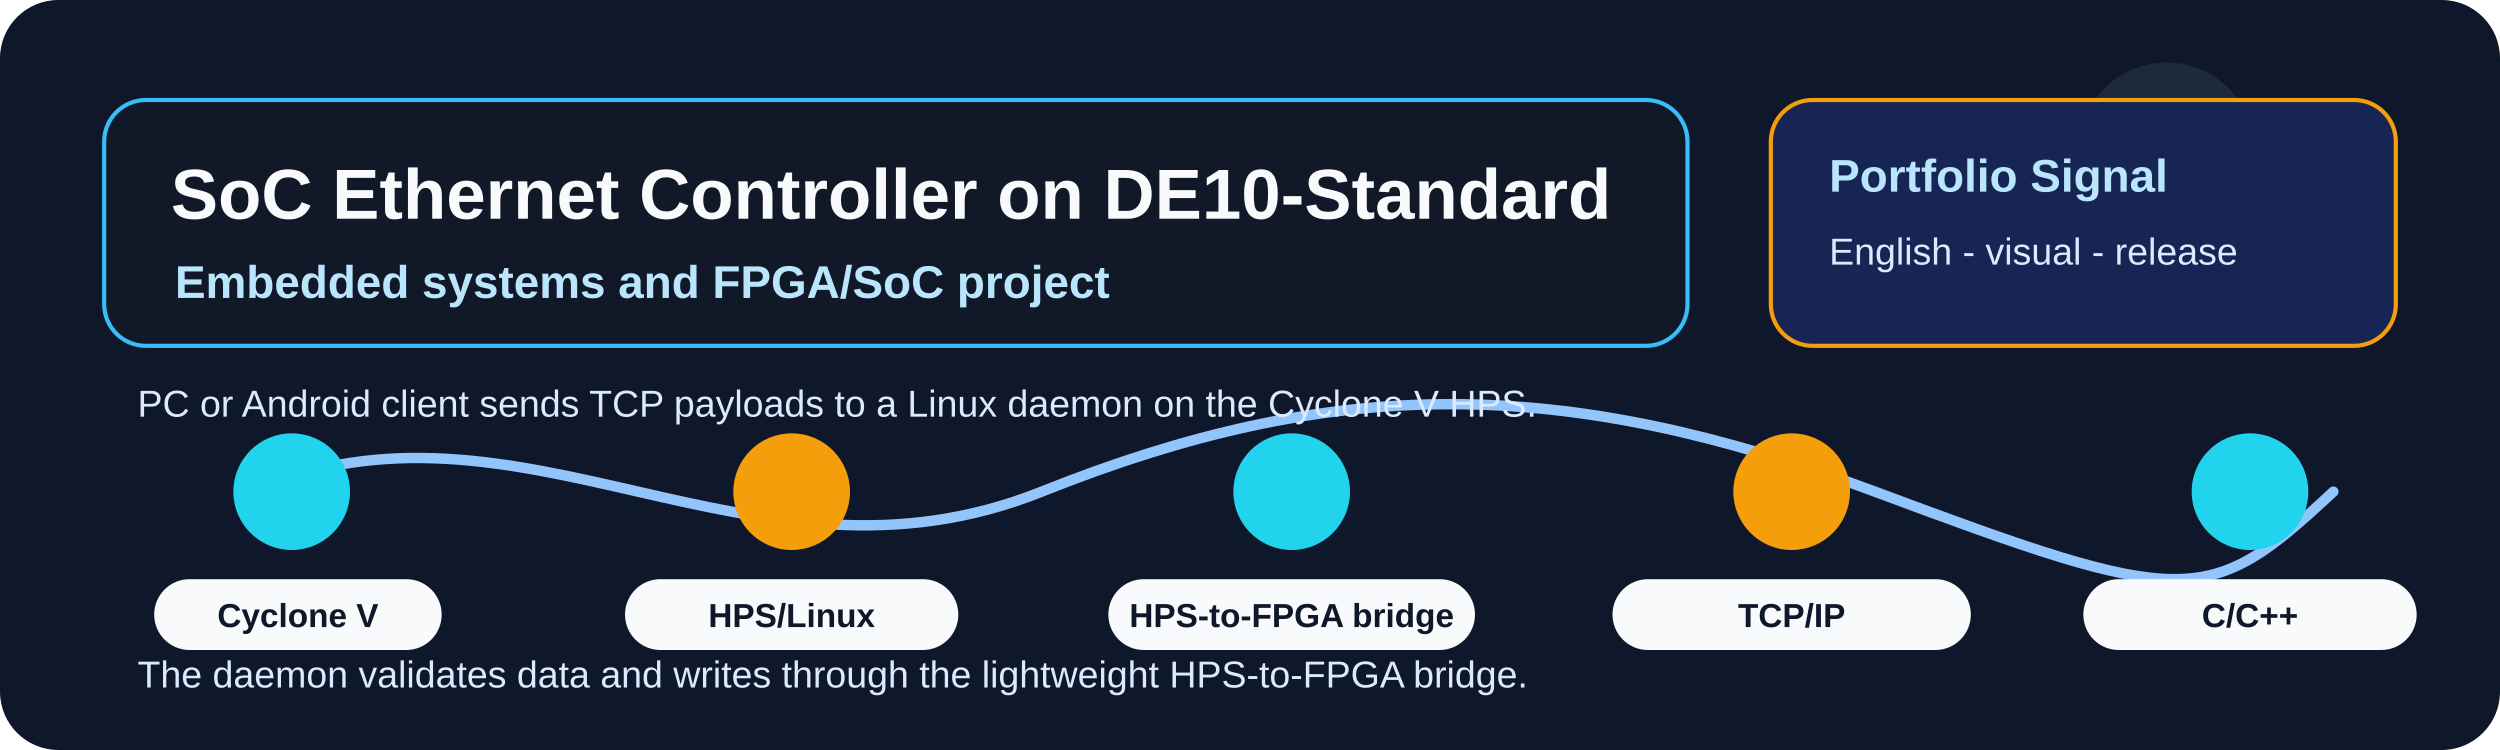
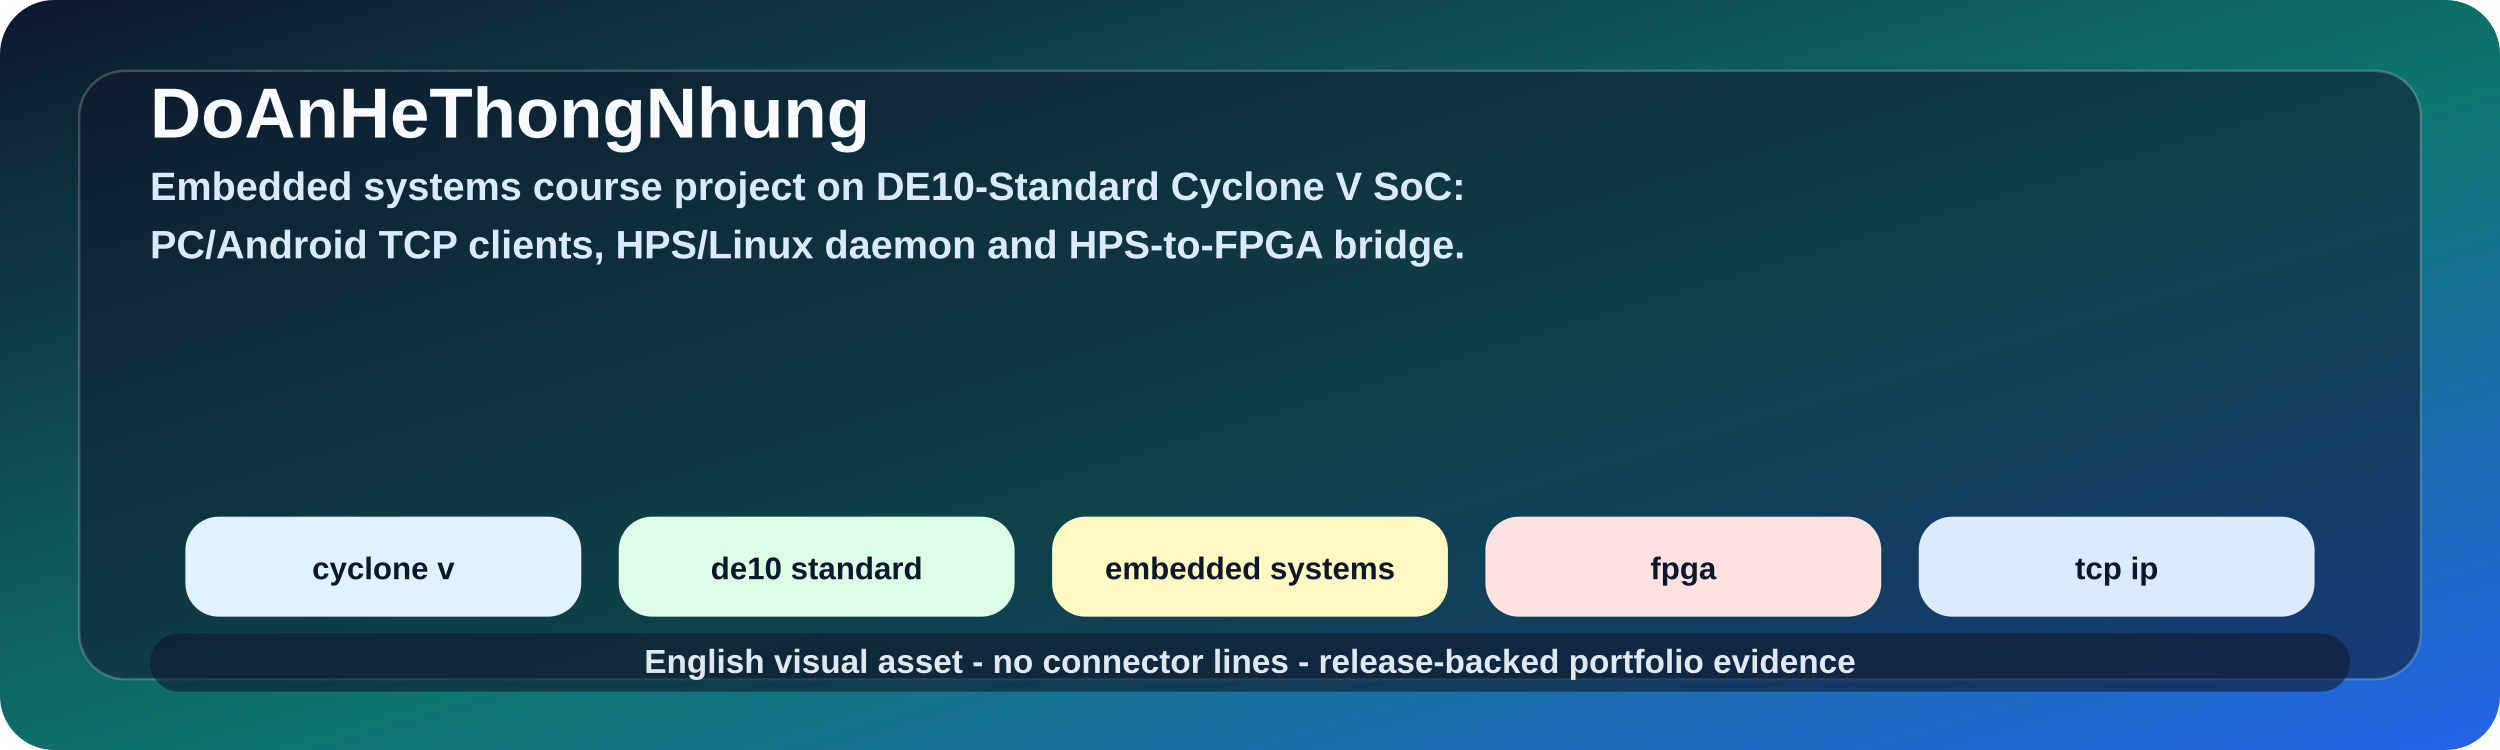
<svg xmlns="http://www.w3.org/2000/svg" width="1200" height="360" viewBox="0 0 1200 360" role="img" aria-labelledby="title desc">
-   <style>
-     .bg { fill: #0f172a; }
-     .panel { fill: #111827; stroke: #38bdf8; stroke-width: 2; }
-     .panel2 { fill: #172554; stroke: #f59e0b; stroke-width: 2; }
-     .title { font: 800 34px Segoe UI, Arial, sans-serif; fill: #f8fafc; }
-     .subtitle { font: 600 22px Segoe UI, Arial, sans-serif; fill: #bae6fd; }
-     .body { font: 500 18px Segoe UI, Arial, sans-serif; fill: #dbeafe; }
-     .small { font: 700 16px Segoe UI, Arial, sans-serif; fill: #0f172a; }
-     .chip { fill: #f8fafc; }
-     .node { fill: #22d3ee; }
-     .node2 { fill: #f59e0b; }
-     .wire { stroke: #93c5fd; stroke-width: 5; stroke-linecap: round; }
-     .pulse { animation: pulse 2.4s ease-in-out infinite; transform-origin: center; }
-     @keyframes pulse { 0%, 100% { opacity: .55; transform: scale(.96); } 50% { opacity: 1; transform: scale(1.04); } }
-   </style>
-   <rect class="bg" width="1200" height="360" rx="28" />
-   <circle cx="1040" cy="72" r="42" fill="#1e293b" />
-   <circle class="pulse" cx="1040" cy="72" r="24" fill="#38bdf8" opacity=".85" />
-   <rect x="50" y="48" width="760" height="118" rx="20" class="panel" />
-   <text x="82" y="105" class="title">SoC Ethernet Controller on DE10-Standard</text>
-   <text x="84" y="143" class="subtitle">Embedded systems and FPGA/SoC project</text>
-   <rect x="850" y="48" width="300" height="118" rx="20" class="panel2" />
-   <text x="878" y="92" class="subtitle">Portfolio Signal</text>
-   <text x="878" y="127" class="body">English - visual - release</text>
-   <path d="M120 236 C 250 180, 360 292, 500 236 S 750 180, 900 236 S 1060 292, 1120 236" class="wire" fill="none" />
+   <defs>
+     <linearGradient id="bg" x1="0" y1="0" x2="1" y2="1">
+       <stop offset="0%" stop-color="#0f172a" />
+       <stop offset="55%" stop-color="#0f766e" />
+       <stop offset="100%" stop-color="#2563eb" />
+     </linearGradient>
+     <style>
+       .title { font: 800 34px Segoe UI, Arial, sans-serif; fill: #f8fafc; letter-spacing: 0; }
+       .subtitle { font: 650 19px Segoe UI, Arial, sans-serif; fill: #dbeafe; letter-spacing: 0; }
+       .chipText { font: 800 15px Segoe UI, Arial, sans-serif; fill: #0f172a; letter-spacing: 0; }
+       .caption { font: 700 16px Segoe UI, Arial, sans-serif; fill: #e2e8f0; letter-spacing: 0; }
+       .panel { fill: rgba(15,23,42,.54); stroke: rgba(255,255,255,.20); stroke-width: 1.2; }
+       .pulse { animation: pulse 3.4s ease-in-out infinite; transform-origin: center; }
+       .soft { animation: soft 4.8s ease-in-out infinite; transform-origin: center; }
+       @keyframes pulse { 0%, 100% { opacity: .78; transform: scale(.99); } 50% { opacity: 1; transform: scale(1.02); } }
+       @keyframes soft { 0%, 100% { opacity: .68; } 50% { opacity: 1; } }
+     </style>
+   </defs>
+   <rect width="1200" height="360" rx="26" fill="url(#bg)" />
+   <rect x="38" y="34" width="1124" height="292" rx="22" class="panel" />
+   <text x="72" y="66" class="title">DoAnHeThongNhung</text>
+   <text x="72" y="96" class="subtitle">Embedded systems course project on DE10-Standard Cyclone V SoC:</text>
+   <text x="72" y="124" class="subtitle">PC/Android TCP clients, HPS/Linux daemon and HPS-to-FPGA bridge.</text>
  <g>
-     <circle class="node pulse" cx="140" cy="236" r="28" />
-     <circle class="node2 pulse" cx="380" cy="236" r="28" />
-     <circle class="node pulse" cx="620" cy="236" r="28" />
-     <circle class="node2 pulse" cx="860" cy="236" r="28" />
-     <circle class="node pulse" cx="1080" cy="236" r="28" />
+     <g class="pulse">
+       <rect x="89" y="248" width="190" height="48" rx="16" fill="#e0f2fe" />
+       <text x="184.0" y="278" text-anchor="middle" class="chipText">cyclone v</text>
+     </g>
+     <g class="pulse">
+       <rect x="297" y="248" width="190" height="48" rx="16" fill="#dcfce7" />
+       <text x="392.0" y="278" text-anchor="middle" class="chipText">de10 standard</text>
+     </g>
+     <g class="pulse">
+       <rect x="505" y="248" width="190" height="48" rx="16" fill="#fef9c3" />
+       <text x="600.0" y="278" text-anchor="middle" class="chipText">embedded systems</text>
+     </g>
+     <g class="pulse">
+       <rect x="713" y="248" width="190" height="48" rx="16" fill="#fee2e2" />
+       <text x="808.0" y="278" text-anchor="middle" class="chipText">fpga</text>
+     </g>
+     <g class="pulse">
+       <rect x="921" y="248" width="190" height="48" rx="16" fill="#dbeafe" />
+       <text x="1016.0" y="278" text-anchor="middle" class="chipText">tcp ip</text>
+     </g>
  </g>
-   <g>
-     <rect x="74" y="278" width="138" height="34" rx="17" class="chip" />
-     <text x="143" y="301" text-anchor="middle" class="small">Cyclone V</text>
-     <rect x="300" y="278" width="160" height="34" rx="17" class="chip" />
-     <text x="380" y="301" text-anchor="middle" class="small">HPS/Linux</text>
-     <rect x="532" y="278" width="176" height="34" rx="17" class="chip" />
-     <text x="620" y="301" text-anchor="middle" class="small">HPS-to-FPGA bridge</text>
-     <rect x="774" y="278" width="172" height="34" rx="17" class="chip" />
-     <text x="860" y="301" text-anchor="middle" class="small">TCP/IP</text>
-     <rect x="1000" y="278" width="160" height="34" rx="17" class="chip" />
-     <text x="1080" y="301" text-anchor="middle" class="small">C/C++</text>
-   </g>
-   <text x="66" y="200" class="body">PC or Android client sends TCP payloads to a Linux daemon on the Cyclone V HPS.</text>
-   <text x="66" y="330" class="body">The daemon validates data and writes through the lightweight HPS-to-FPGA bridge.</text>
+   <rect x="72" y="304" width="1056" height="28" rx="14" fill="rgba(15,23,42,.58)" />
+   <text x="600.0" y="323" text-anchor="middle" class="caption">English visual asset - no connector lines - release-backed portfolio evidence</text>
</svg>
